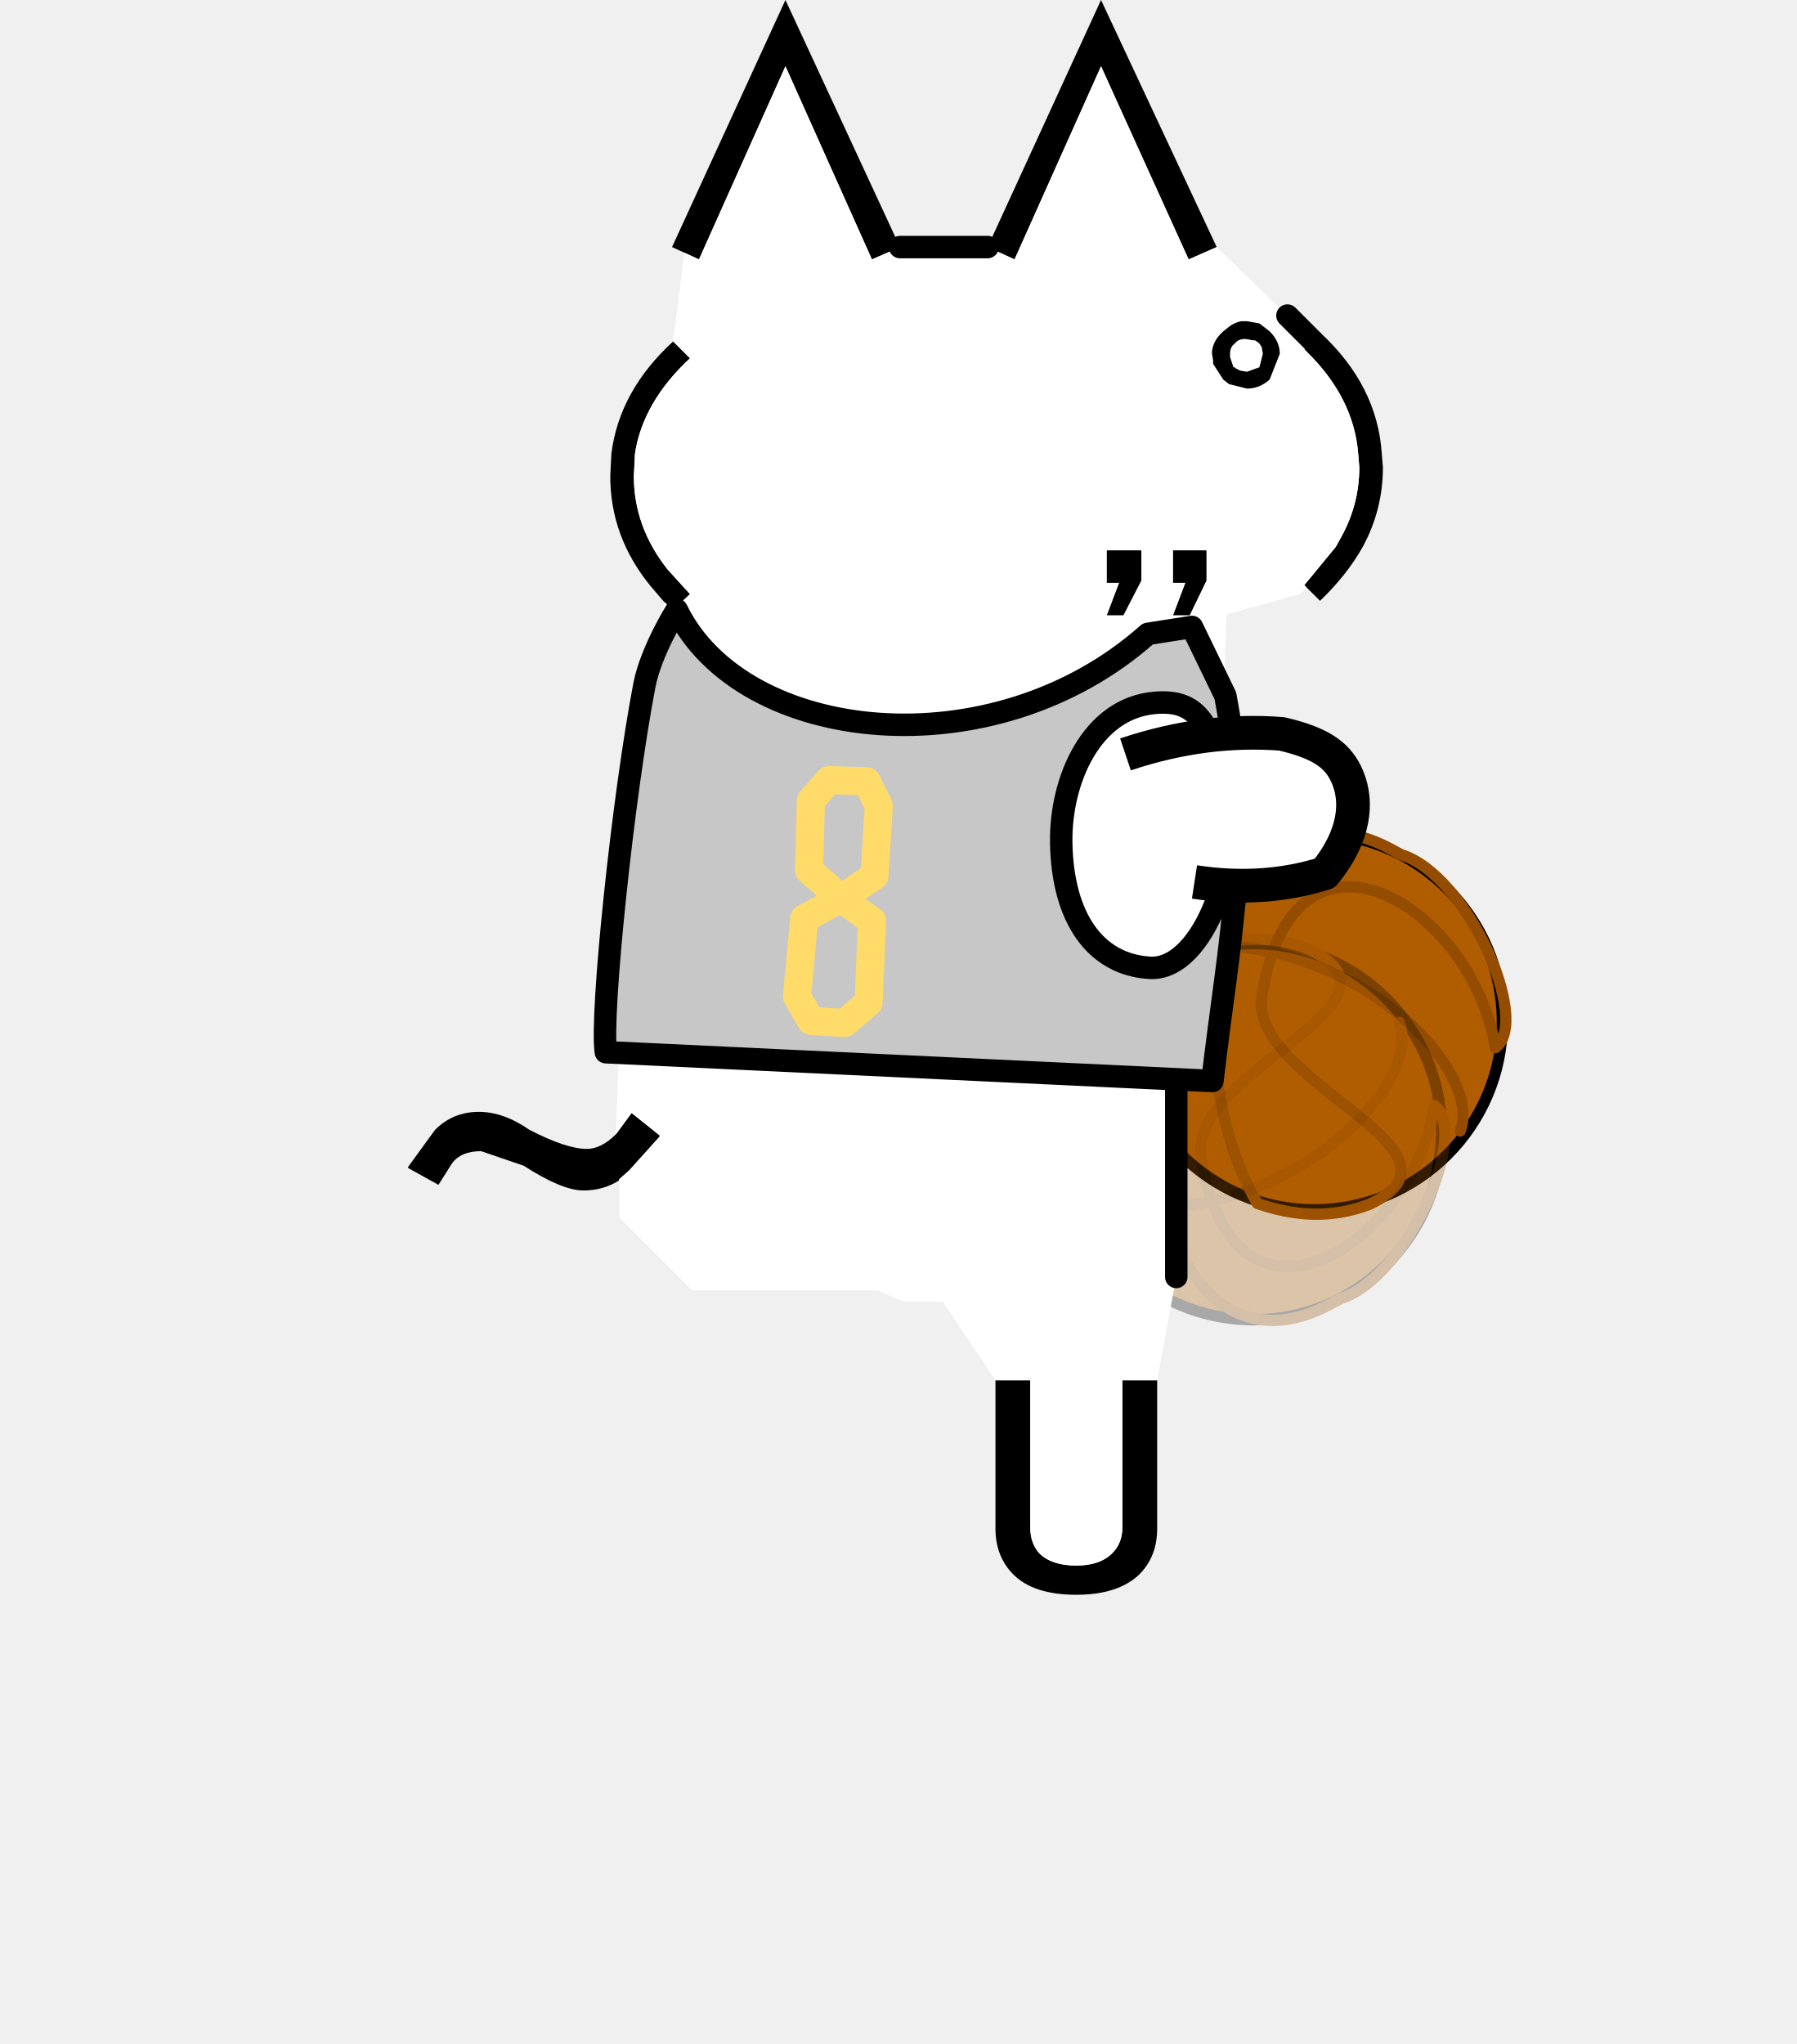
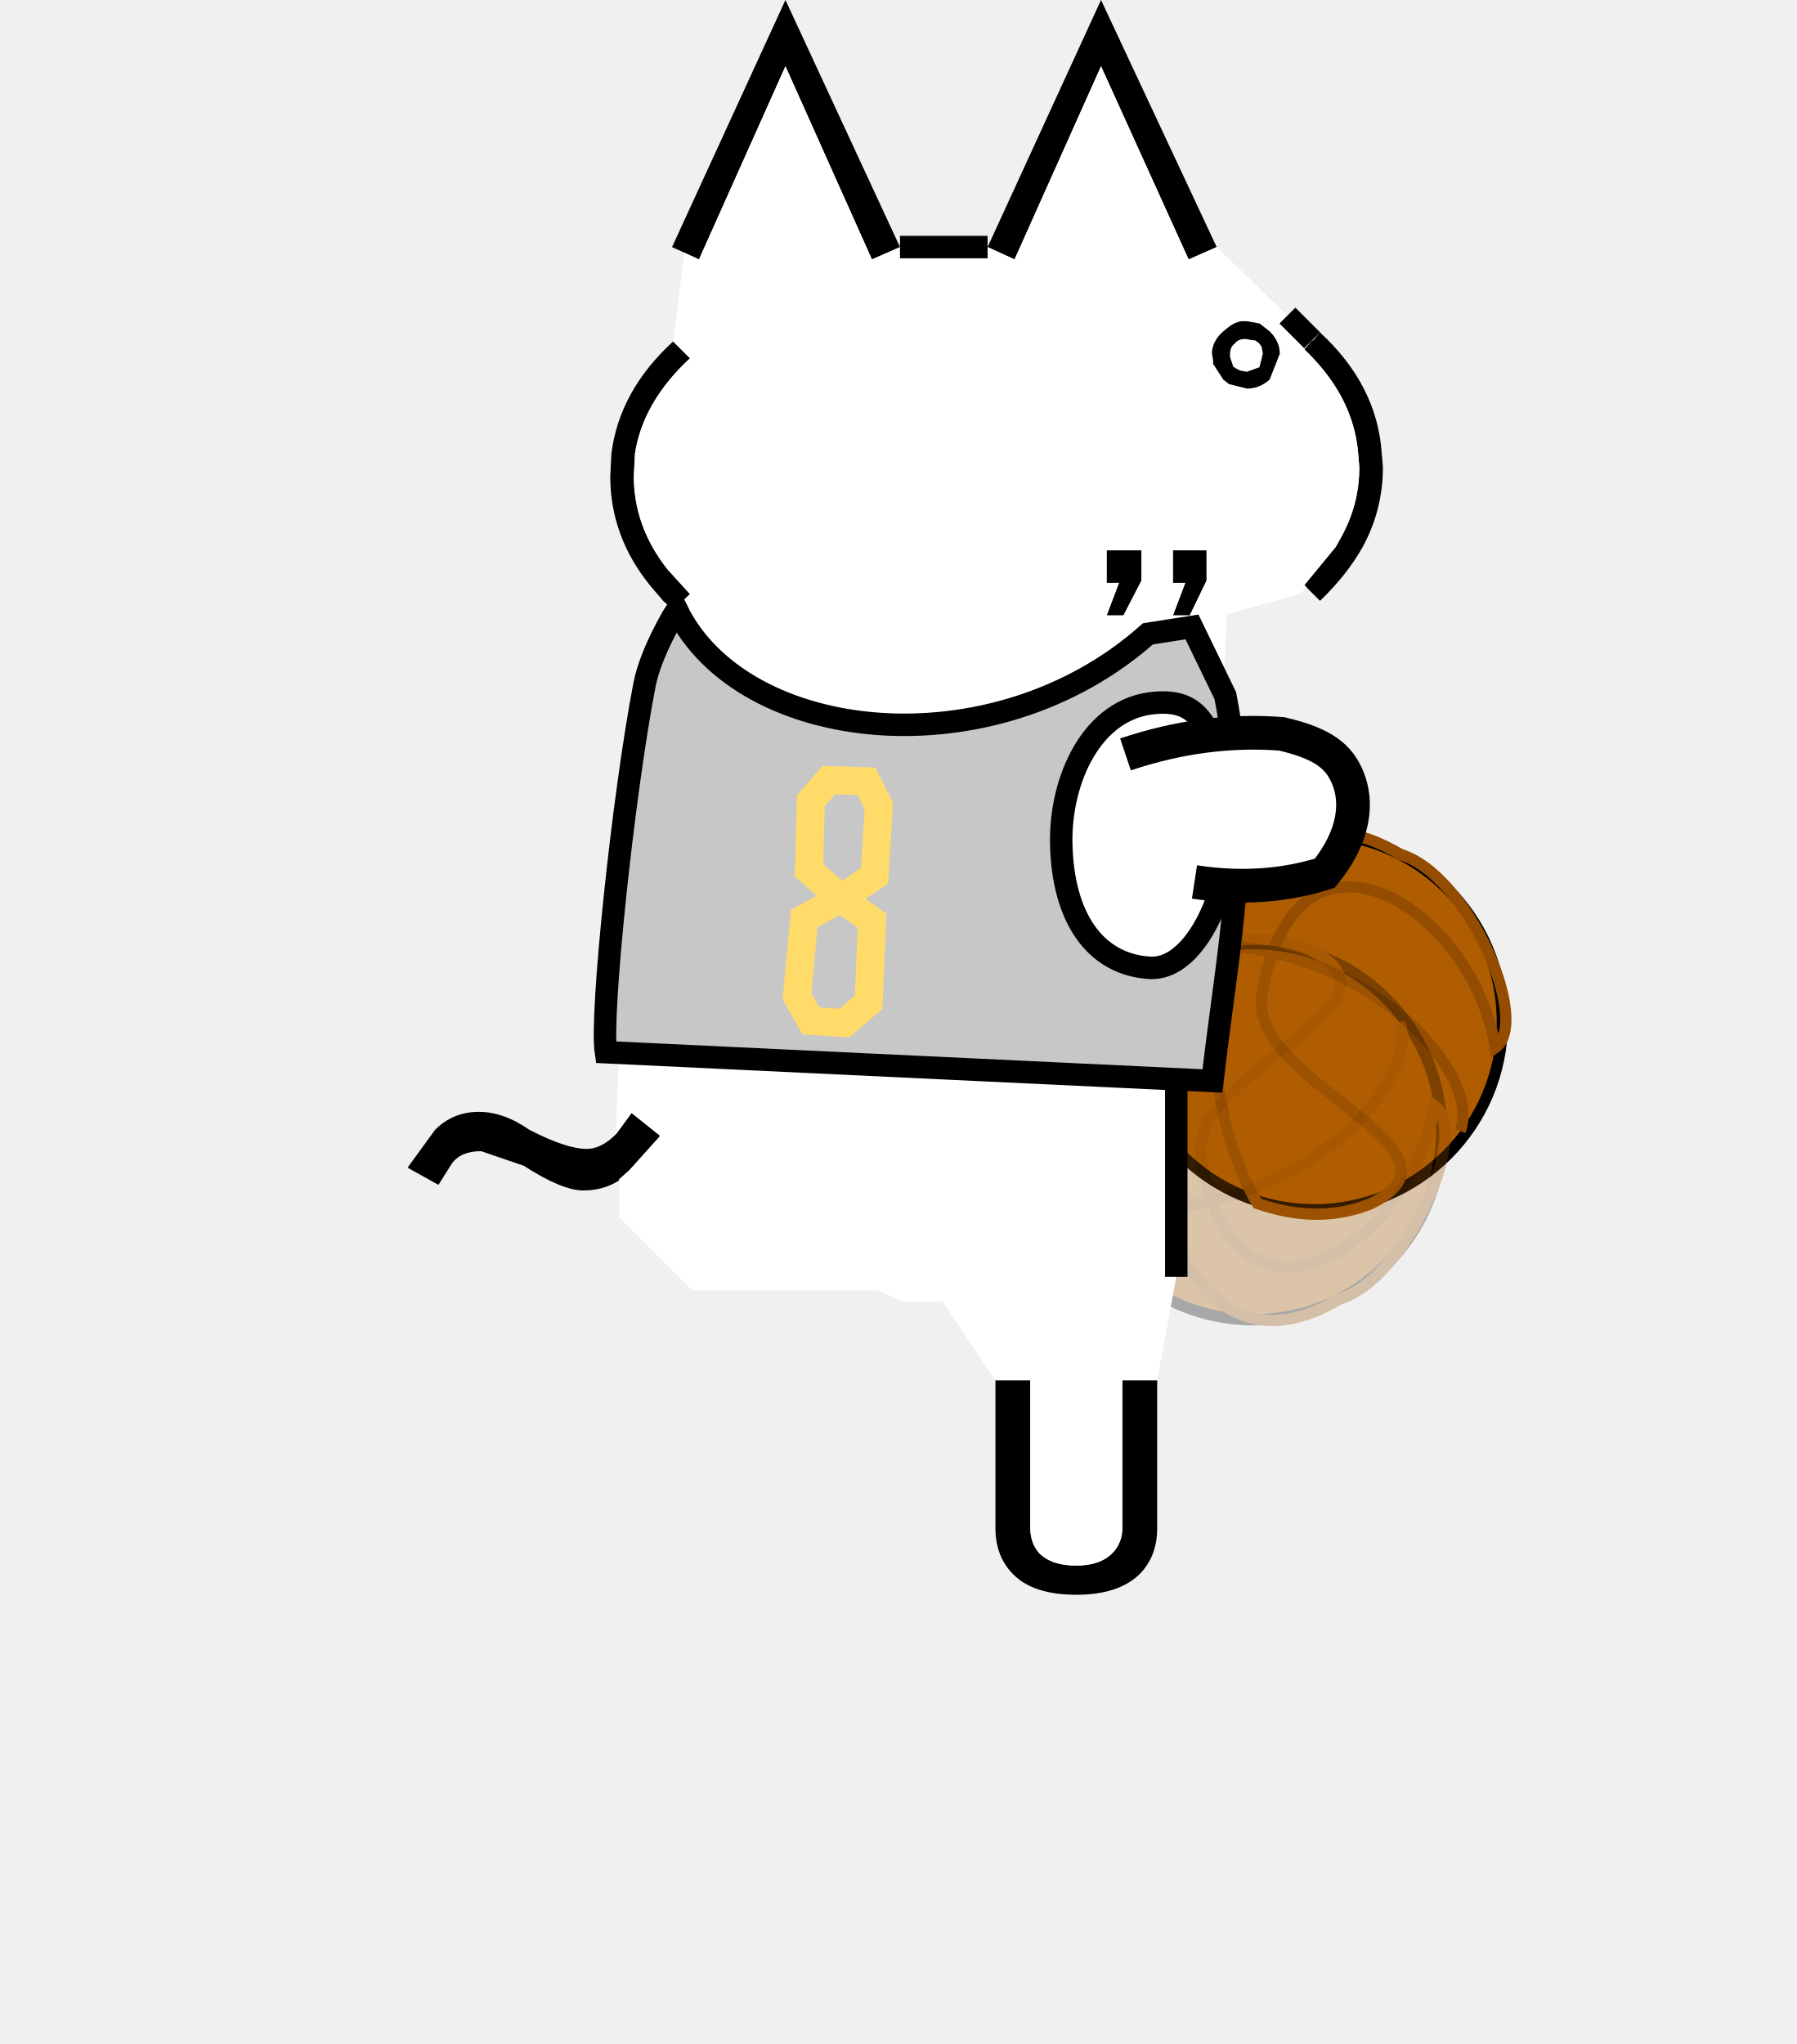
- <svg xmlns="http://www.w3.org/2000/svg" width="160" height="182" xml:space="preserve" style="fill-rule:evenodd;clip-rule:evenodd;stroke-linecap:round;stroke-linejoin:round;stroke-miterlimit:1.5">
+ <svg xmlns="http://www.w3.org/2000/svg" xmlns:xlink="http://www.w3.org/1999/xlink" height="182" width="160">
+   <defs>
+     <path d="M1.35 0h.2l.55.1.45.35q.45.45.45 1L2.55 2.6q-.45.4-1 .4l-.8-.2-.25-.2-.45-.7v-.15L0 1.45v-.1q.05-.5.5-.9l.25-.2Q1 .05 1.3 0h.05m.45.85L1.55.8Q1.2.75 1 1q-.2.15-.2.45v.15l.15.45H1l.05.05.2.1.3.05.55-.2.15-.6-.05-.3L2.1 1 2.05.95 1.9.85h-.1" fill-rule="evenodd" id="b" />
+   </defs>
  <circle cx="1505.03" cy="474.652" r="16.705" style="fill:#b05d02;stroke:#000;stroke-width:1px" transform="rotate(180 812.793 283.368) scale(1.00234)" />
  <path d="M1536.52 481.049c-1.65 4.247 8.5 13.966 19.94 10.966" style="fill:none;stroke:#944d00;stroke-width:.7px" transform="rotate(180 1167.6 395.55) scale(1.43518)" />
  <path d="M1549.1 476.555c5.86 10.098 1.61 28.004-8.86 21.659-4.16-1.215-8.17-10.38-5.9-11.999 1.35 8.703 12.47 15.682 14.48 3.246.88-5.397-13.81-9.565-6.69-12.952 2.38-.923 4.69-.74 6.97.046Z" style="fill:none;stroke:#944d00;stroke-width:.7px" transform="rotate(180 1167.6 395.55) scale(1.43518)" />
  <path d="M1552.73 496.807c.33-5.022.57-5.887 3.73-11.166" style="fill:none;stroke:#944d00;stroke-width:.7px" transform="rotate(180 1167.6 395.55) scale(1.43518)" />
  <g opacity=".3">
    <circle cx="1505.03" cy="474.652" r="16.705" style="fill:#b05d02;stroke:#000;stroke-width:1px" transform="matrix(-1.00234 0 0 1.00234 1620.167 -374.994)" />
    <path d="M1536.52 481.049c-1.65 4.247 8.5 13.966 19.94 10.966" style="fill:none;stroke:#944d00;stroke-width:.7px" transform="matrix(-1.43518 0 0 1.43518 2329.78 -599.36)" />
    <path d="M1549.1 476.555c5.86 10.098 1.61 28.004-8.86 21.659-4.16-1.215-8.17-10.38-5.9-11.999 1.35 8.703 12.47 15.682 14.48 3.246.88-5.397-13.81-9.565-6.69-12.952 2.38-.923 4.69-.74 6.97.046Z" style="fill:none;stroke:#944d00;stroke-width:.7px" transform="matrix(-1.43518 0 0 1.43518 2329.78 -599.36)" />
    <path d="M1552.73 496.807c.33-5.022.57-5.887 3.73-11.166" style="fill:none;stroke:#944d00;stroke-width:.7px" transform="matrix(-1.43518 0 0 1.43518 2329.78 -599.36)" />
  </g>
  <path d="m80.141 22-2.5 1.1-7.7-17.2-7.7 17.2-1.3-.6-1.1-.5 10.1-22 10.2 22m-20.2 8.4 1.5 1.5c-2.8 2.6-4.434 5.434-4.9 8.5l-.1 2c0 3 1 5.766 3 8.3l2 2.2-1.5 1.4-.8-.7-1.2-1.4c-2.4-2.934-3.6-6.2-3.6-9.8l.1-2c.466-3.734 2.3-7.066 5.5-10m-5.1 70.6 1.4-1.9 2.5 2v.1l-2.7 3-.9.8v.1c-.934.6-2 .9-3.2.9-1.266 0-3.034-.734-5.3-2.2l-3.8-1.3c-1.2 0-2.066.366-2.6 1.1l-1.2 1.9-2.7-1.5v-.1l2.4-3.3c1.066-1.066 2.366-1.6 3.9-1.6 1.466 0 2.966.534 4.5 1.6 2.2 1.134 3.9 1.7 5.1 1.7.866 0 1.734-.434 2.6-1.3m33.8 21.9h3.1V136c0 .934.266 1.7.8 2.3.734.734 1.834 1.1 3.3 1.1 1.4 0 2.466-.366 3.2-1.1.6-.6.9-1.366.9-2.3v-13.1h3.1v13.2c0 1.666-.534 3.034-1.6 4.1-1.266 1.2-3.134 1.8-5.6 1.8-2.534 0-4.4-.6-5.6-1.8-1.066-1.066-1.6-2.434-1.6-4.1v-13.2m27.7-70.6-.2-.2 2.8-3.4.5-.9c1.066-1.934 1.6-4 1.6-6.2l-.1-1.2c-.266-3.334-1.8-6.366-4.6-9.1l-.2-.2.7-.8h.1l.6-.7c3.4 3.134 5.234 6.734 5.5 10.8l.1 1.2c0 2.534-.6 4.9-1.8 7.1-.934 1.666-2.2 3.266-3.8 4.8l-1.2-1.2m-8-30.3-2.5 1.1-7.8-17.2-7.7 17.2-2.4-1.1 10.1-22 10.3 22m-8.3 32.8h-1.5l1.1-2.9h-1.1V49h3.1v2.7l-1.6 3.1m5.9 0h-1.5l1.1-2.9h-1.1V49h3v2.7l-1.5 3.1" />
  <path d="M.35-60h3.9l1.2.55 3.85-8.6 3.9 8.6 1.25-.55 3.15 3.05 1.1 1.1-1.1-1.1 1.15 1.1h-.05l-.35.4.1.1c1.4 1.367 2.167 2.883 2.3 4.55l.05.6c0 1.1-.267 2.133-.8 3.1l-.25.45-1.4 1.7.1.1-.3.3-3.25.9-.75 16-1.5 1.25v12.25l-.85 4.6h-1.55V-3c0 .467-.15.85-.45 1.15-.367.367-.9.55-1.6.55-.733 0-1.283-.183-1.65-.55-.267-.3-.4-.683-.4-1.15v-6.55H4.6l-2.35-3.5H.5l-1.15-.5H-8.9l-3.25-3.25v-1.7l.45-.4 1.35-1.5v-.05l-1.25-1-.7.95.4-10.9 1.75-12.8.4.35.75-.7-1-1.1c-1-1.267-1.5-2.65-1.5-4.15l.05-1c.233-1.533 1.05-2.95 2.45-4.25l-.75-.75.5-3.95.65.3 3.85-8.6 3.85 8.6L.35-60m12.9 16.4.75-1.55v-1.35h-1.5v1.45h.55l-.55 1.45h.75m-2.95 0 .8-1.55v-1.35H9.55v1.45h.55l-.55 1.45h.75" style="fill:#fff" transform="matrix(2 0 0 2 79.441 142)" />
  <path d="M4.25-60H.35m12.3 45.85V-26.4m6.05-29.45-1.1-1.1" style="fill:none;fill-rule:nonzero;stroke:#000;stroke-width:1px;stroke-miterlimit:4" transform="matrix(2 0 0 2 79.441 142)" />
  <path d="m55.216 60.31 3.34-5.937 3.879.852c12.993 13.066 35.453 12.034 42.006.421 0 0 2.064 3.77 2.467 6.864 1.294 9.944 2.145 29.513 1.435 32.838l-54.066-.733c-.689-12.748-2.284-21.557.939-34.305Zm6.244 1.015c-3.701-.547-4.983 1.333-6.772 6.812-2.055 6.295.897 16.76 5.783 16.76 4.887 0 8.016-4.018 8.535-10.619.439-5.59-1.982-12.132-7.546-12.953Z" style="fill:#c7c7c7;stroke:#000;stroke-width:2px;stroke-linecap:butt" transform="scale(-1 1) rotate(-3.493 0 2755.786)" />
  <path d="m91.702 66.897 3.366.097 1.092 2.193-.391 6.237-2.99 2.007 2.771 1.984-.303 7.266-2.152 1.843-2.984-.196-1.244-2.176.648-6.94 3.264-1.781-2.836-2.509.16-6.187 1.599-1.838Z" style="fill:none;stroke:#ffdb69;stroke-width:2.5px;stroke-linecap:butt" transform="translate(-17.901 2.569)" />
  <path d="M70.252 68.803c4.524-2.168 9.048-3.314 13.572-3.526 3.84.403 5.331 1.406 6.318 3.14 1.162 2.041 1.304 5.054-.974 8.7-3.395 1.558-7.188 2.319-11.421 2.2" style="fill:#fff;stroke:#000;stroke-width:3px;stroke-linecap:butt" transform="rotate(7.067 98.43 310.638)" />
-   <g style="display:none">
-     <path d="M107.46 30.1h6.3" style="fill:none;fill-rule:nonzero;stroke:#000;stroke-width:3px;stroke-miterlimit:4" transform="translate(.338 1.6)" id="gikopoipoi_eyes_closed" />
-   </g>
-   <path d="M1.35 0h.2l.55.1.45.35c.3.3.45.633.45 1L2.55 2.6c-.3.267-.633.4-1 .4l-.8-.2-.25-.2-.45-.7v-.15L0 1.45v-.1c.033-.333.2-.633.5-.9l.25-.2C.917.117 1.1.033 1.3 0h.05m.45.85L1.55.8C1.317.767 1.133.833 1 1c-.133.1-.2.25-.2.45v.15l.15.45H1l.05.05.2.1.3.05.55-.2.15-.6-.05-.3L2.1 1 2.05.95 1.9.85h-.1" transform="matrix(2.0124 0 0 2 107.922 28.6)" id="gikopoipoi_eyes_open" />
+   <path d="M107.46 30.1h6.3" stroke-width="3" transform="translate(.338 1.6)" id="gikopoipoi_eyes_closed" style="display:none" fill="none" stroke="#000" stroke-linecap="round" stroke-linejoin="round" />
+   <use height="3" transform="matrix(2.0124 0 0 2 107.922 28.6)" width="4.65" xlink:href="#b" id="gikopoipoi_eyes_open" style="display:inline" />
</svg>
